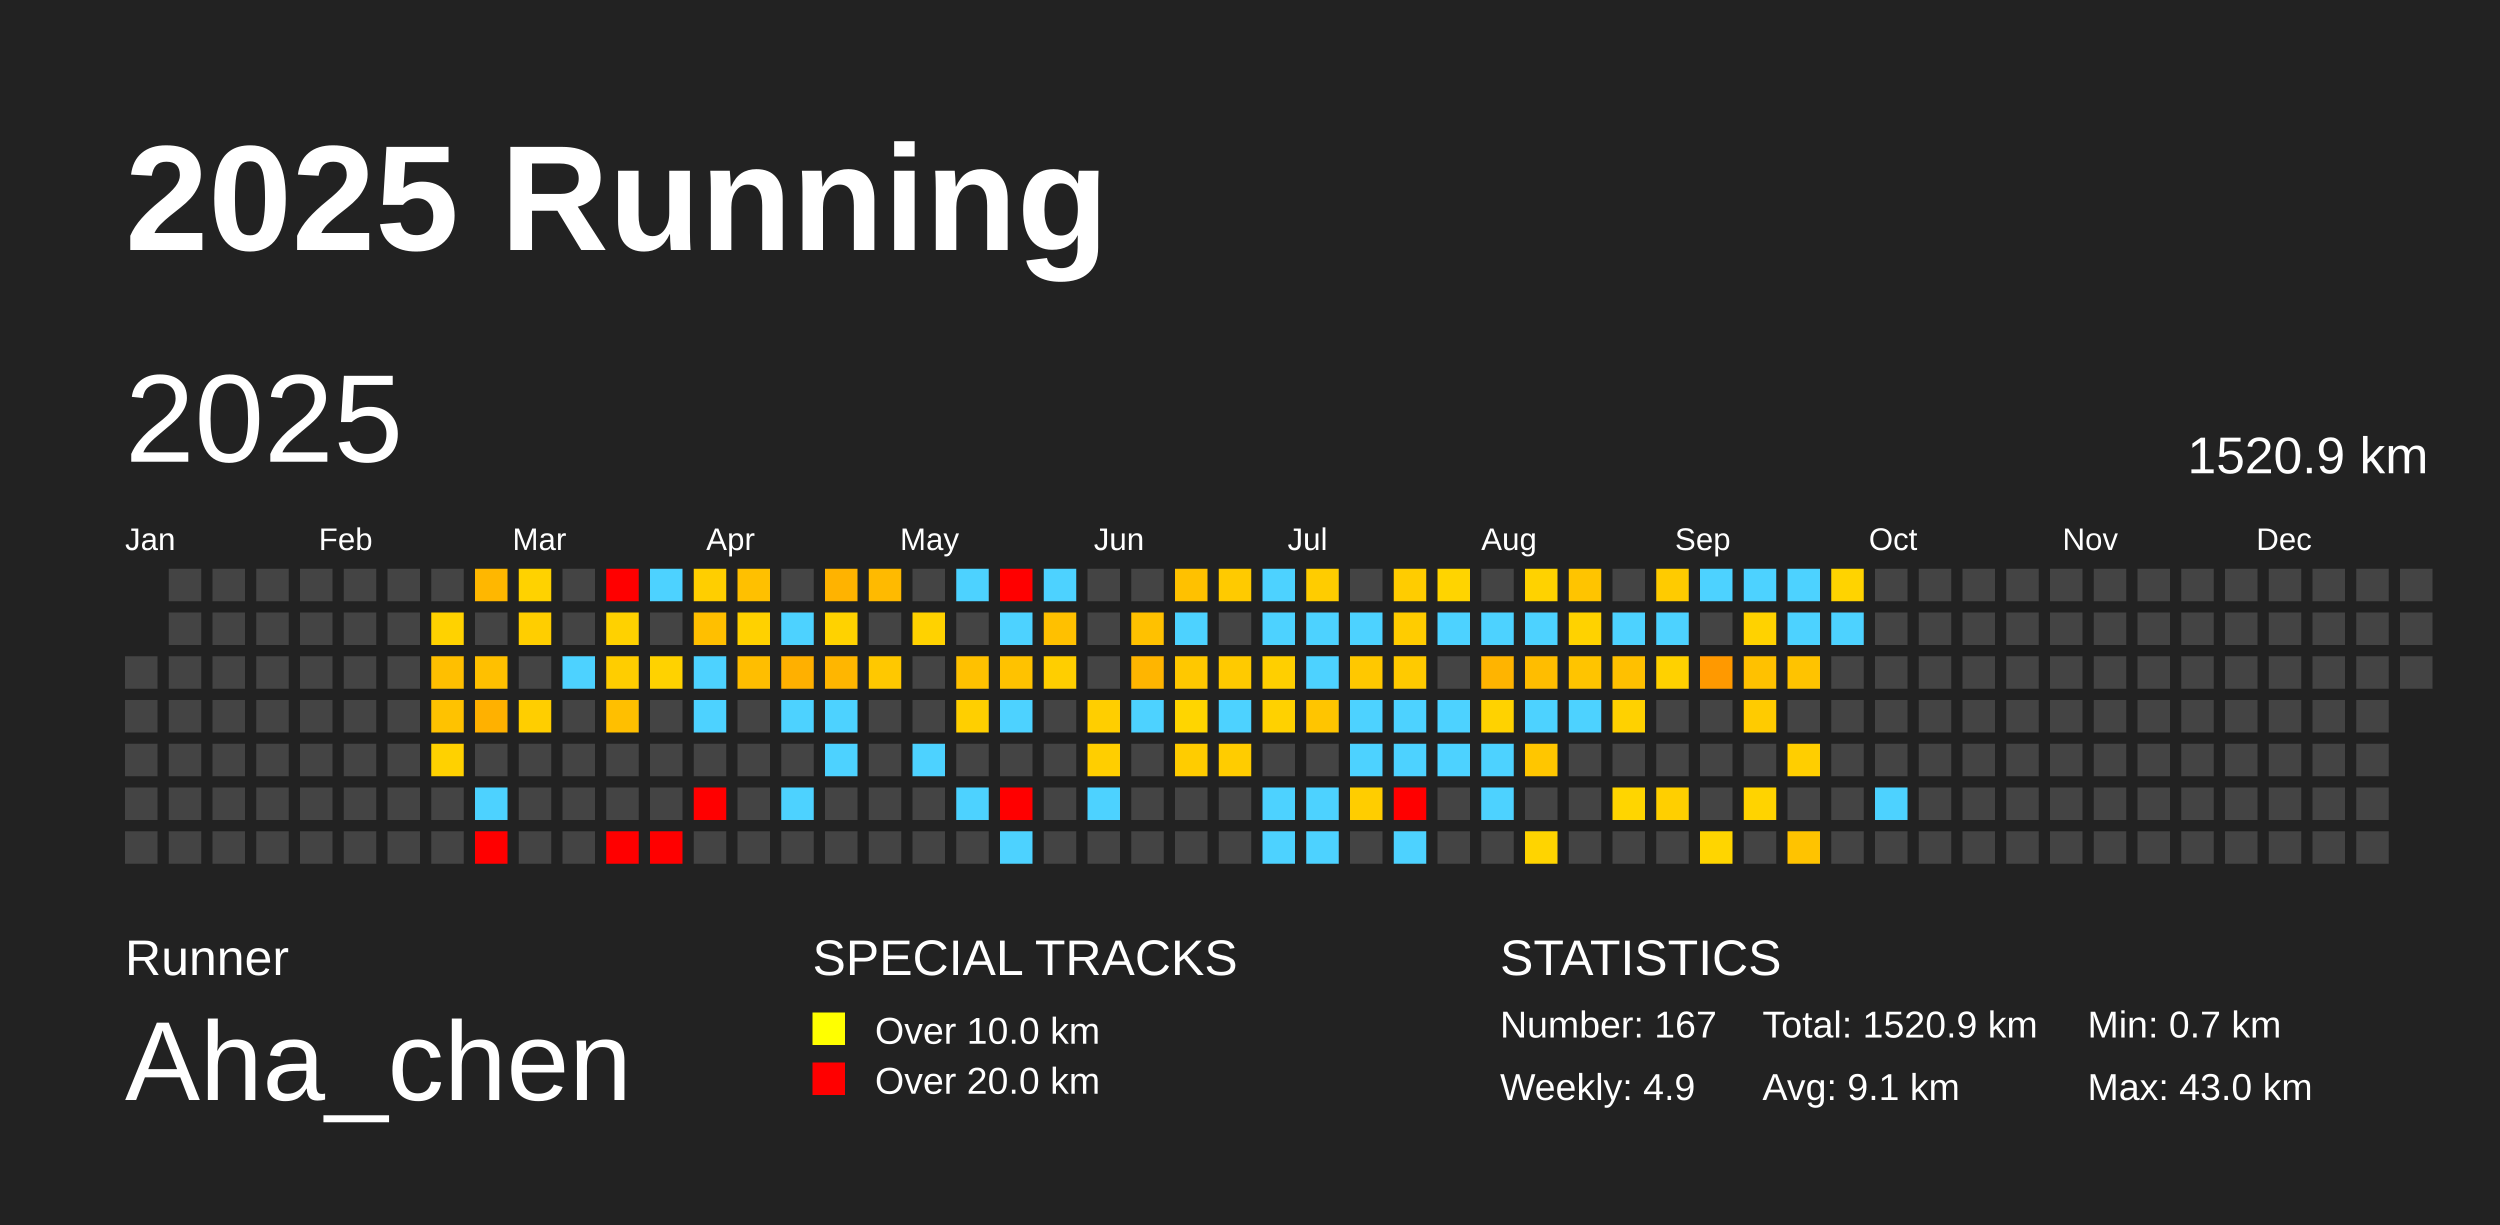
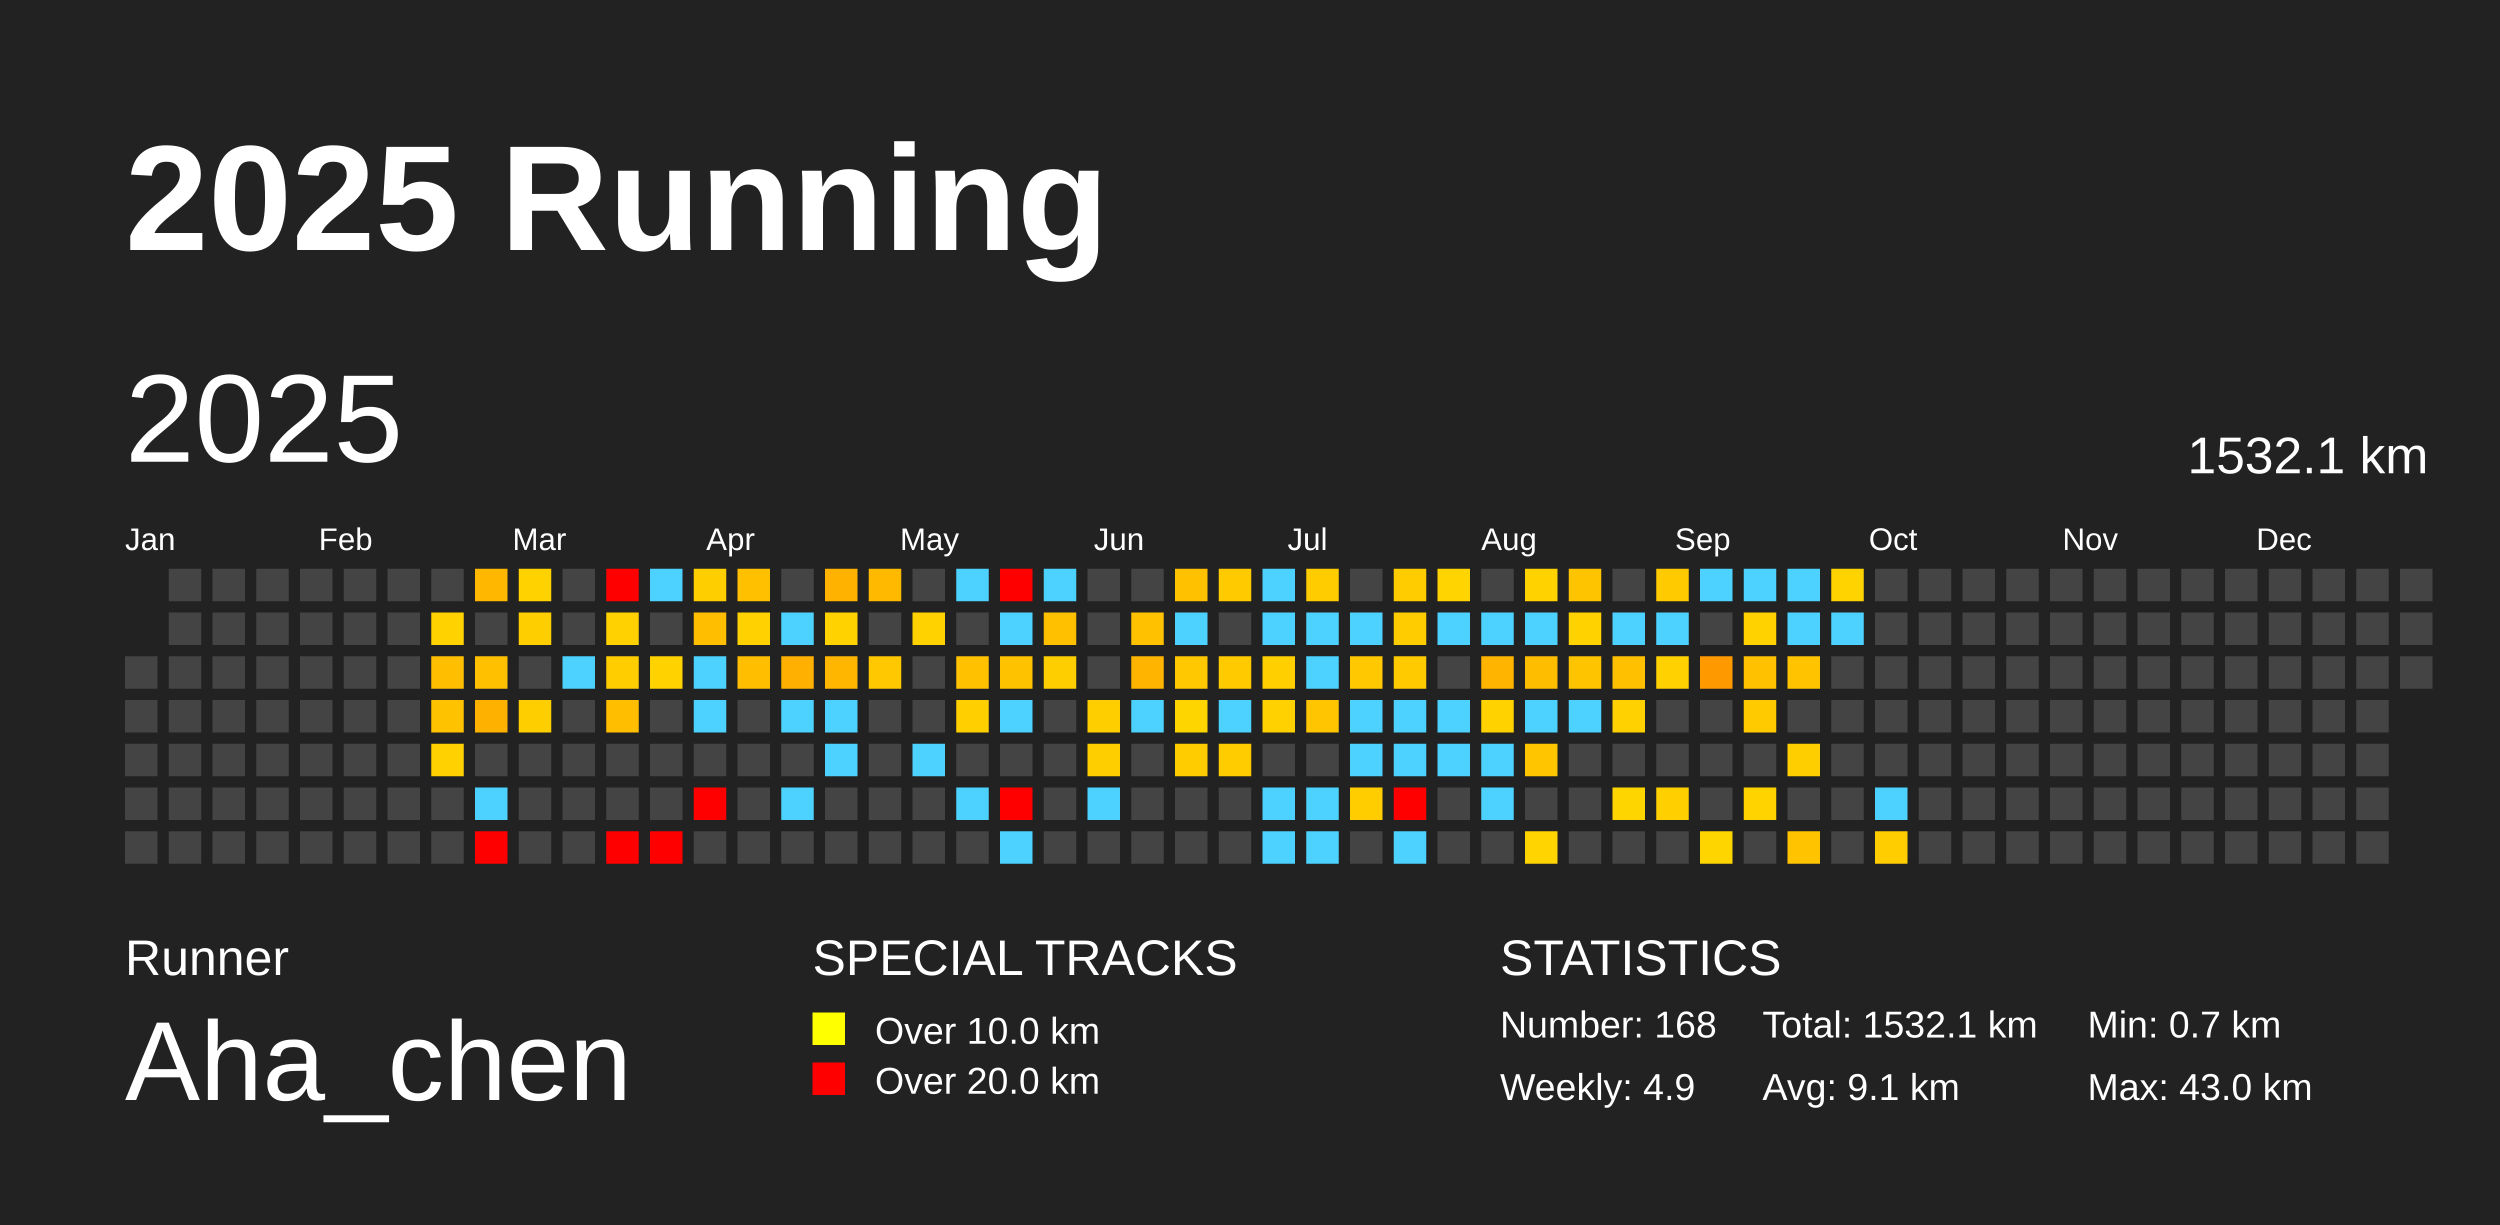
<svg xmlns="http://www.w3.org/2000/svg" baseProfile="full" height="98mm" version="1.1" viewBox="0,0,200,98" width="200mm">
  <defs />
  <rect fill="#222222" height="98" width="200" x="0" y="0" />
  <text fill="#FFFFFF" style="font-size:12px; font-family:Arial; font-weight:bold;" x="10" y="20">2025 Running</text>
  <text fill="#FFFFFF" style="font-size:4px; font-family:Arial" x="10" y="78">Runner</text>
  <text fill="#FFFFFF" style="font-size:9px; font-family:Arial" x="10" y="88">Aha_chen</text>
  <text fill="#FFFFFF" style="font-size:4px; font-family:Arial" x="65" y="78">SPECIAL TRACKS</text>
  <rect fill="yellow" height="2.6" width="2.6" x="65" y="81" />
  <text fill="#FFFFFF" style="font-size:3px; font-family:Arial" x="70" y="83.5">Over 10.0 km</text>
  <rect fill="red" height="2.6" width="2.6" x="65" y="85" />
  <text fill="#FFFFFF" style="font-size:3px; font-family:Arial" x="70" y="87.5">Over 20.0 km</text>
  <text fill="#FFFFFF" style="font-size:4px; font-family:Arial" x="120" y="78">STATISTICS</text>
-   <text fill="#FFFFFF" style="font-size:3px; font-family:Arial" x="120" y="83">Number: 167</text>
+   <text fill="#FFFFFF" style="font-size:3px; font-family:Arial" x="120" y="83">Number: 168</text>
  <text fill="#FFFFFF" style="font-size:3px; font-family:Arial" x="120" y="88">Weekly: 4.9</text>
-   <text fill="#FFFFFF" style="font-size:3px; font-family:Arial" x="141" y="83">Total: 1520.9 km</text>
+   <text fill="#FFFFFF" style="font-size:3px; font-family:Arial" x="141" y="83">Total: 1532.1 km</text>
  <text fill="#FFFFFF" style="font-size:3px; font-family:Arial" x="141" y="88">Avg: 9.1 km</text>
  <text fill="#FFFFFF" style="font-size:3px; font-family:Arial" x="167" y="83">Min: 0.7 km</text>
  <text fill="#FFFFFF" style="font-size:3px; font-family:Arial" x="167" y="88">Max: 43.0 km</text>
  <text dominant-baseline="hanging" fill="#FFFFFF" style="font-size:10.0px; font-family:Arial;" x="10" y="30">2025</text>
-   <text dominant-baseline="hanging" fill="#FFFFFF" style="font-size:4.125px; font-family:Arial;" x="175" y="35">1520.9 km</text>
+   <text dominant-baseline="hanging" fill="#FFFFFF" style="font-size:4.125px; font-family:Arial;" x="175" y="35">1532.1 km</text>
  <text fill="#FFFFFF" style="font-size:2.5px; font-family:Arial" x="10.0" y="44">Jan</text>
  <text fill="#FFFFFF" style="font-size:2.5px; font-family:Arial" x="25.5" y="44">Feb</text>
  <text fill="#FFFFFF" style="font-size:2.5px; font-family:Arial" x="41.0" y="44">Mar</text>
  <text fill="#FFFFFF" style="font-size:2.5px; font-family:Arial" x="56.5" y="44">Apr</text>
  <text fill="#FFFFFF" style="font-size:2.5px; font-family:Arial" x="72.0" y="44">May</text>
  <text fill="#FFFFFF" style="font-size:2.5px; font-family:Arial" x="87.5" y="44">Jun</text>
  <text fill="#FFFFFF" style="font-size:2.5px; font-family:Arial" x="103.0" y="44">Jul</text>
  <text fill="#FFFFFF" style="font-size:2.5px; font-family:Arial" x="118.5" y="44">Aug</text>
  <text fill="#FFFFFF" style="font-size:2.5px; font-family:Arial" x="134.0" y="44">Sep</text>
  <text fill="#FFFFFF" style="font-size:2.5px; font-family:Arial" x="149.5" y="44">Oct</text>
  <text fill="#FFFFFF" style="font-size:2.5px; font-family:Arial" x="165.0" y="44">Nov</text>
  <text fill="#FFFFFF" style="font-size:2.5px; font-family:Arial" x="180.5" y="44">Dec</text>
  <rect fill="#444444" height="2.6" width="2.6" x="10.0" y="52.5" />
  <rect fill="#444444" height="2.6" width="2.6" x="10.0" y="56.0" />
  <rect fill="#444444" height="2.6" width="2.6" x="10.0" y="59.5" />
  <rect fill="#444444" height="2.6" width="2.6" x="10.0" y="63.0" />
  <rect fill="#444444" height="2.6" width="2.6" x="10.0" y="66.5" />
  <rect fill="#444444" height="2.6" width="2.6" x="13.5" y="45.5" />
  <rect fill="#444444" height="2.6" width="2.6" x="13.5" y="49.0" />
  <rect fill="#444444" height="2.6" width="2.6" x="13.5" y="52.5" />
  <rect fill="#444444" height="2.6" width="2.6" x="13.5" y="56.0" />
  <rect fill="#444444" height="2.6" width="2.6" x="13.5" y="59.5" />
  <rect fill="#444444" height="2.6" width="2.6" x="13.5" y="63.0" />
  <rect fill="#444444" height="2.6" width="2.6" x="13.5" y="66.5" />
  <rect fill="#444444" height="2.6" width="2.6" x="17.0" y="45.5" />
  <rect fill="#444444" height="2.6" width="2.6" x="17.0" y="49.0" />
  <rect fill="#444444" height="2.6" width="2.6" x="17.0" y="52.5" />
  <rect fill="#444444" height="2.6" width="2.6" x="17.0" y="56.0" />
  <rect fill="#444444" height="2.6" width="2.6" x="17.0" y="59.5" />
  <rect fill="#444444" height="2.6" width="2.6" x="17.0" y="63.0" />
  <rect fill="#444444" height="2.6" width="2.6" x="17.0" y="66.5" />
  <rect fill="#444444" height="2.6" width="2.6" x="20.5" y="45.5" />
  <rect fill="#444444" height="2.6" width="2.6" x="20.5" y="49.0" />
  <rect fill="#444444" height="2.6" width="2.6" x="20.5" y="52.5" />
  <rect fill="#444444" height="2.6" width="2.6" x="20.5" y="56.0" />
  <rect fill="#444444" height="2.6" width="2.6" x="20.5" y="59.5" />
  <rect fill="#444444" height="2.6" width="2.6" x="20.5" y="63.0" />
  <rect fill="#444444" height="2.6" width="2.6" x="20.5" y="66.5" />
  <rect fill="#444444" height="2.6" width="2.6" x="24.0" y="45.5" />
  <rect fill="#444444" height="2.6" width="2.6" x="24.0" y="49.0" />
  <rect fill="#444444" height="2.6" width="2.6" x="24.0" y="52.5" />
  <rect fill="#444444" height="2.6" width="2.6" x="24.0" y="56.0" />
  <rect fill="#444444" height="2.6" width="2.6" x="24.0" y="59.5" />
  <rect fill="#444444" height="2.6" width="2.6" x="24.0" y="63.0" />
  <rect fill="#444444" height="2.6" width="2.6" x="24.0" y="66.5" />
  <rect fill="#444444" height="2.6" width="2.6" x="27.5" y="45.5" />
  <rect fill="#444444" height="2.6" width="2.6" x="27.5" y="49.0" />
  <rect fill="#444444" height="2.6" width="2.6" x="27.5" y="52.5" />
  <rect fill="#444444" height="2.6" width="2.6" x="27.5" y="56.0" />
  <rect fill="#444444" height="2.6" width="2.6" x="27.5" y="59.5" />
  <rect fill="#444444" height="2.6" width="2.6" x="27.5" y="63.0" />
  <rect fill="#444444" height="2.6" width="2.6" x="27.5" y="66.5" />
  <rect fill="#444444" height="2.6" width="2.6" x="31.0" y="45.5" />
  <rect fill="#444444" height="2.6" width="2.6" x="31.0" y="49.0" />
  <rect fill="#444444" height="2.6" width="2.6" x="31.0" y="52.5" />
  <rect fill="#444444" height="2.6" width="2.6" x="31.0" y="56.0" />
  <rect fill="#444444" height="2.6" width="2.6" x="31.0" y="59.5" />
  <rect fill="#444444" height="2.6" width="2.6" x="31.0" y="63.0" />
  <rect fill="#444444" height="2.6" width="2.6" x="31.0" y="66.5" />
  <rect fill="#444444" height="2.6" width="2.6" x="34.5" y="45.5" />
  <rect fill="#ffd200" height="2.6" width="2.6" x="34.5" y="49.0" />
  <rect fill="#ffbf00" height="2.6" width="2.6" x="34.5" y="52.5" />
  <rect fill="#ffc200" height="2.6" width="2.6" x="34.5" y="56.0" />
  <rect fill="#ffd100" height="2.6" width="2.6" x="34.5" y="59.5" />
  <rect fill="#444444" height="2.6" width="2.6" x="34.5" y="63.0" />
  <rect fill="#444444" height="2.6" width="2.6" x="34.5" y="66.5" />
  <rect fill="#ffb700" height="2.6" width="2.6" x="38.0" y="45.5" />
  <rect fill="#444444" height="2.6" width="2.6" x="38.0" y="49.0" />
  <rect fill="#ffc000" height="2.6" width="2.6" x="38.0" y="52.5" />
  <rect fill="#ffb100" height="2.6" width="2.6" x="38.0" y="56.0" />
  <rect fill="#444444" height="2.6" width="2.6" x="38.0" y="59.5" />
  <rect fill="#4dd2ff" height="2.6" width="2.6" x="38.0" y="63.0" />
  <rect fill="red" height="2.6" width="2.6" x="38.0" y="66.5" />
  <rect fill="#ffd200" height="2.6" width="2.6" x="41.5" y="45.5" />
  <rect fill="#ffce00" height="2.6" width="2.6" x="41.5" y="49.0" />
  <rect fill="#444444" height="2.6" width="2.6" x="41.5" y="52.5" />
  <rect fill="#ffce00" height="2.6" width="2.6" x="41.5" y="56.0" />
  <rect fill="#444444" height="2.6" width="2.6" x="41.5" y="59.5" />
  <rect fill="#444444" height="2.6" width="2.6" x="41.5" y="63.0" />
  <rect fill="#444444" height="2.6" width="2.6" x="41.5" y="66.5" />
  <rect fill="#444444" height="2.6" width="2.6" x="45.0" y="45.5" />
  <rect fill="#444444" height="2.6" width="2.6" x="45.0" y="49.0" />
  <rect fill="#4dd2ff" height="2.6" width="2.6" x="45.0" y="52.5" />
  <rect fill="#444444" height="2.6" width="2.6" x="45.0" y="56.0" />
  <rect fill="#444444" height="2.6" width="2.6" x="45.0" y="59.5" />
  <rect fill="#444444" height="2.6" width="2.6" x="45.0" y="63.0" />
  <rect fill="#444444" height="2.6" width="2.6" x="45.0" y="66.5" />
  <rect fill="red" height="2.6" width="2.6" x="48.5" y="45.5" />
  <rect fill="#ffd100" height="2.6" width="2.6" x="48.5" y="49.0" />
  <rect fill="#ffcd00" height="2.6" width="2.6" x="48.5" y="52.5" />
  <rect fill="#ffbf00" height="2.6" width="2.6" x="48.5" y="56.0" />
  <rect fill="#444444" height="2.6" width="2.6" x="48.5" y="59.5" />
  <rect fill="#444444" height="2.6" width="2.6" x="48.5" y="63.0" />
  <rect fill="red" height="2.6" width="2.6" x="48.5" y="66.5" />
  <rect fill="#4dd2ff" height="2.6" width="2.6" x="52.0" y="45.5" />
  <rect fill="#444444" height="2.6" width="2.6" x="52.0" y="49.0" />
  <rect fill="#ffd200" height="2.6" width="2.6" x="52.0" y="52.5" />
  <rect fill="#444444" height="2.6" width="2.6" x="52.0" y="56.0" />
  <rect fill="#444444" height="2.6" width="2.6" x="52.0" y="59.5" />
  <rect fill="#444444" height="2.6" width="2.6" x="52.0" y="63.0" />
  <rect fill="red" height="2.6" width="2.6" x="52.0" y="66.5" />
  <rect fill="#ffce00" height="2.6" width="2.6" x="55.5" y="45.5" />
  <rect fill="#ffbf00" height="2.6" width="2.6" x="55.5" y="49.0" />
  <rect fill="#4dd2ff" height="2.6" width="2.6" x="55.5" y="52.5" />
  <rect fill="#4dd2ff" height="2.6" width="2.6" x="55.5" y="56.0" />
  <rect fill="#444444" height="2.6" width="2.6" x="55.5" y="59.5" />
  <rect fill="red" height="2.6" width="2.6" x="55.5" y="63.0" />
  <rect fill="#444444" height="2.6" width="2.6" x="55.5" y="66.5" />
  <rect fill="#ffc000" height="2.6" width="2.6" x="59.0" y="45.5" />
  <rect fill="#ffd100" height="2.6" width="2.6" x="59.0" y="49.0" />
  <rect fill="#ffbe00" height="2.6" width="2.6" x="59.0" y="52.5" />
  <rect fill="#444444" height="2.6" width="2.6" x="59.0" y="56.0" />
  <rect fill="#444444" height="2.6" width="2.6" x="59.0" y="59.5" />
  <rect fill="#444444" height="2.6" width="2.6" x="59.0" y="63.0" />
  <rect fill="#444444" height="2.6" width="2.6" x="59.0" y="66.5" />
  <rect fill="#444444" height="2.6" width="2.6" x="62.5" y="45.5" />
  <rect fill="#4dd2ff" height="2.6" width="2.6" x="62.5" y="49.0" />
  <rect fill="#ffb000" height="2.6" width="2.6" x="62.5" y="52.5" />
  <rect fill="#4dd2ff" height="2.6" width="2.6" x="62.5" y="56.0" />
  <rect fill="#444444" height="2.6" width="2.6" x="62.5" y="59.5" />
  <rect fill="#4dd2ff" height="2.6" width="2.6" x="62.5" y="63.0" />
  <rect fill="#444444" height="2.6" width="2.6" x="62.5" y="66.5" />
  <rect fill="#ffb300" height="2.6" width="2.6" x="66.0" y="45.5" />
  <rect fill="#ffd200" height="2.6" width="2.6" x="66.0" y="49.0" />
  <rect fill="#ffb600" height="2.6" width="2.6" x="66.0" y="52.5" />
  <rect fill="#4dd2ff" height="2.6" width="2.6" x="66.0" y="56.0" />
  <rect fill="#4dd2ff" height="2.6" width="2.6" x="66.0" y="59.5" />
  <rect fill="#444444" height="2.6" width="2.6" x="66.0" y="63.0" />
  <rect fill="#444444" height="2.6" width="2.6" x="66.0" y="66.5" />
  <rect fill="#ffba00" height="2.6" width="2.6" x="69.5" y="45.5" />
  <rect fill="#444444" height="2.6" width="2.6" x="69.5" y="49.0" />
  <rect fill="#ffc800" height="2.6" width="2.6" x="69.5" y="52.5" />
  <rect fill="#444444" height="2.6" width="2.6" x="69.5" y="56.0" />
  <rect fill="#444444" height="2.6" width="2.6" x="69.5" y="59.5" />
  <rect fill="#444444" height="2.6" width="2.6" x="69.5" y="63.0" />
  <rect fill="#444444" height="2.6" width="2.6" x="69.5" y="66.5" />
  <rect fill="#444444" height="2.6" width="2.6" x="73.0" y="45.5" />
  <rect fill="#ffd200" height="2.6" width="2.6" x="73.0" y="49.0" />
  <rect fill="#444444" height="2.6" width="2.6" x="73.0" y="52.5" />
  <rect fill="#444444" height="2.6" width="2.6" x="73.0" y="56.0" />
  <rect fill="#4dd2ff" height="2.6" width="2.6" x="73.0" y="59.5" />
  <rect fill="#444444" height="2.6" width="2.6" x="73.0" y="63.0" />
  <rect fill="#444444" height="2.6" width="2.6" x="73.0" y="66.5" />
  <rect fill="#4dd2ff" height="2.6" width="2.6" x="76.5" y="45.5" />
  <rect fill="#444444" height="2.6" width="2.6" x="76.5" y="49.0" />
  <rect fill="#ffc100" height="2.6" width="2.6" x="76.5" y="52.5" />
  <rect fill="#ffcf00" height="2.6" width="2.6" x="76.5" y="56.0" />
  <rect fill="#444444" height="2.6" width="2.6" x="76.5" y="59.5" />
  <rect fill="#4dd2ff" height="2.6" width="2.6" x="76.5" y="63.0" />
  <rect fill="#444444" height="2.6" width="2.6" x="76.5" y="66.5" />
  <rect fill="red" height="2.6" width="2.6" x="80.0" y="45.5" />
  <rect fill="#4dd2ff" height="2.6" width="2.6" x="80.0" y="49.0" />
  <rect fill="#ffc200" height="2.6" width="2.6" x="80.0" y="52.5" />
  <rect fill="#4dd2ff" height="2.6" width="2.6" x="80.0" y="56.0" />
  <rect fill="#444444" height="2.6" width="2.6" x="80.0" y="59.5" />
  <rect fill="red" height="2.6" width="2.6" x="80.0" y="63.0" />
  <rect fill="#4dd2ff" height="2.6" width="2.6" x="80.0" y="66.5" />
  <rect fill="#4dd2ff" height="2.6" width="2.6" x="83.5" y="45.5" />
  <rect fill="#ffc000" height="2.6" width="2.6" x="83.5" y="49.0" />
  <rect fill="#ffce00" height="2.6" width="2.6" x="83.5" y="52.5" />
  <rect fill="#444444" height="2.6" width="2.6" x="83.5" y="56.0" />
  <rect fill="#444444" height="2.6" width="2.6" x="83.5" y="59.5" />
  <rect fill="#444444" height="2.6" width="2.6" x="83.5" y="63.0" />
  <rect fill="#444444" height="2.6" width="2.6" x="83.5" y="66.5" />
  <rect fill="#444444" height="2.6" width="2.6" x="87.0" y="45.5" />
  <rect fill="#444444" height="2.6" width="2.6" x="87.0" y="49.0" />
  <rect fill="#444444" height="2.6" width="2.6" x="87.0" y="52.5" />
  <rect fill="#ffce00" height="2.6" width="2.6" x="87.0" y="56.0" />
  <rect fill="#ffce00" height="2.6" width="2.6" x="87.0" y="59.5" />
  <rect fill="#4dd2ff" height="2.6" width="2.6" x="87.0" y="63.0" />
  <rect fill="#444444" height="2.6" width="2.6" x="87.0" y="66.5" />
  <rect fill="#444444" height="2.6" width="2.6" x="90.5" y="45.5" />
  <rect fill="#ffc100" height="2.6" width="2.6" x="90.5" y="49.0" />
  <rect fill="#ffb500" height="2.6" width="2.6" x="90.5" y="52.5" />
  <rect fill="#4dd2ff" height="2.6" width="2.6" x="90.5" y="56.0" />
  <rect fill="#444444" height="2.6" width="2.6" x="90.5" y="59.5" />
  <rect fill="#444444" height="2.6" width="2.6" x="90.5" y="63.0" />
  <rect fill="#444444" height="2.6" width="2.6" x="90.5" y="66.5" />
  <rect fill="#ffc100" height="2.6" width="2.6" x="94.0" y="45.5" />
  <rect fill="#4dd2ff" height="2.6" width="2.6" x="94.0" y="49.0" />
  <rect fill="#ffc800" height="2.6" width="2.6" x="94.0" y="52.5" />
  <rect fill="#ffd500" height="2.6" width="2.6" x="94.0" y="56.0" />
  <rect fill="#ffcc00" height="2.6" width="2.6" x="94.0" y="59.5" />
  <rect fill="#444444" height="2.6" width="2.6" x="94.0" y="63.0" />
  <rect fill="#444444" height="2.6" width="2.6" x="94.0" y="66.5" />
  <rect fill="#ffca00" height="2.6" width="2.6" x="97.5" y="45.5" />
  <rect fill="#444444" height="2.6" width="2.6" x="97.5" y="49.0" />
  <rect fill="#ffca00" height="2.6" width="2.6" x="97.5" y="52.5" />
  <rect fill="#4dd2ff" height="2.6" width="2.6" x="97.5" y="56.0" />
  <rect fill="#ffcc00" height="2.6" width="2.6" x="97.5" y="59.5" />
  <rect fill="#444444" height="2.6" width="2.6" x="97.5" y="63.0" />
  <rect fill="#444444" height="2.6" width="2.6" x="97.5" y="66.5" />
  <rect fill="#4dd2ff" height="2.6" width="2.6" x="101.0" y="45.5" />
  <rect fill="#4dd2ff" height="2.6" width="2.6" x="101.0" y="49.0" />
  <rect fill="#ffcf00" height="2.6" width="2.6" x="101.0" y="52.5" />
  <rect fill="#ffd100" height="2.6" width="2.6" x="101.0" y="56.0" />
  <rect fill="#444444" height="2.6" width="2.6" x="101.0" y="59.5" />
  <rect fill="#4dd2ff" height="2.6" width="2.6" x="101.0" y="63.0" />
  <rect fill="#4dd2ff" height="2.6" width="2.6" x="101.0" y="66.5" />
  <rect fill="#ffcc00" height="2.6" width="2.6" x="104.5" y="45.5" />
  <rect fill="#4dd2ff" height="2.6" width="2.6" x="104.5" y="49.0" />
  <rect fill="#4dd2ff" height="2.6" width="2.6" x="104.5" y="52.5" />
  <rect fill="#ffc500" height="2.6" width="2.6" x="104.5" y="56.0" />
  <rect fill="#444444" height="2.6" width="2.6" x="104.5" y="59.5" />
  <rect fill="#4dd2ff" height="2.6" width="2.6" x="104.5" y="63.0" />
  <rect fill="#4dd2ff" height="2.6" width="2.6" x="104.5" y="66.5" />
  <rect fill="#444444" height="2.6" width="2.6" x="108.0" y="45.5" />
  <rect fill="#4dd2ff" height="2.6" width="2.6" x="108.0" y="49.0" />
  <rect fill="#ffc800" height="2.6" width="2.6" x="108.0" y="52.5" />
  <rect fill="#4dd2ff" height="2.6" width="2.6" x="108.0" y="56.0" />
  <rect fill="#4dd2ff" height="2.6" width="2.6" x="108.0" y="59.5" />
  <rect fill="#ffcd00" height="2.6" width="2.6" x="108.0" y="63.0" />
  <rect fill="#444444" height="2.6" width="2.6" x="108.0" y="66.5" />
  <rect fill="#ffcc00" height="2.6" width="2.6" x="111.5" y="45.5" />
  <rect fill="#ffcc00" height="2.6" width="2.6" x="111.5" y="49.0" />
  <rect fill="#ffca00" height="2.6" width="2.6" x="111.5" y="52.5" />
  <rect fill="#4dd2ff" height="2.6" width="2.6" x="111.5" y="56.0" />
  <rect fill="#4dd2ff" height="2.6" width="2.6" x="111.5" y="59.5" />
  <rect fill="red" height="2.6" width="2.6" x="111.5" y="63.0" />
  <rect fill="#4dd2ff" height="2.6" width="2.6" x="111.5" y="66.5" />
  <rect fill="#ffd400" height="2.6" width="2.6" x="115.0" y="45.5" />
  <rect fill="#4dd2ff" height="2.6" width="2.6" x="115.0" y="49.0" />
  <rect fill="#444444" height="2.6" width="2.6" x="115.0" y="52.5" />
  <rect fill="#4dd2ff" height="2.6" width="2.6" x="115.0" y="56.0" />
  <rect fill="#4dd2ff" height="2.6" width="2.6" x="115.0" y="59.5" />
  <rect fill="#444444" height="2.6" width="2.6" x="115.0" y="63.0" />
  <rect fill="#444444" height="2.6" width="2.6" x="115.0" y="66.5" />
  <rect fill="#444444" height="2.6" width="2.6" x="118.5" y="45.5" />
  <rect fill="#4dd2ff" height="2.6" width="2.6" x="118.5" y="49.0" />
  <rect fill="#ffb400" height="2.6" width="2.6" x="118.5" y="52.5" />
  <rect fill="#ffd200" height="2.6" width="2.6" x="118.5" y="56.0" />
  <rect fill="#4dd2ff" height="2.6" width="2.6" x="118.5" y="59.5" />
  <rect fill="#4dd2ff" height="2.6" width="2.6" x="118.5" y="63.0" />
  <rect fill="#444444" height="2.6" width="2.6" x="118.5" y="66.5" />
  <rect fill="#ffd200" height="2.6" width="2.6" x="122.0" y="45.5" />
  <rect fill="#4dd2ff" height="2.6" width="2.6" x="122.0" y="49.0" />
  <rect fill="#ffbd00" height="2.6" width="2.6" x="122.0" y="52.5" />
  <rect fill="#4dd2ff" height="2.6" width="2.6" x="122.0" y="56.0" />
  <rect fill="#ffc600" height="2.6" width="2.6" x="122.0" y="59.5" />
  <rect fill="#444444" height="2.6" width="2.6" x="122.0" y="63.0" />
  <rect fill="#ffd400" height="2.6" width="2.6" x="122.0" y="66.5" />
  <rect fill="#ffc400" height="2.6" width="2.6" x="125.5" y="45.5" />
  <rect fill="#ffd200" height="2.6" width="2.6" x="125.5" y="49.0" />
  <rect fill="#ffc400" height="2.6" width="2.6" x="125.5" y="52.5" />
  <rect fill="#4dd2ff" height="2.6" width="2.6" x="125.5" y="56.0" />
  <rect fill="#444444" height="2.6" width="2.6" x="125.5" y="59.5" />
  <rect fill="#444444" height="2.6" width="2.6" x="125.5" y="63.0" />
  <rect fill="#444444" height="2.6" width="2.6" x="125.5" y="66.5" />
  <rect fill="#444444" height="2.6" width="2.6" x="129.0" y="45.5" />
  <rect fill="#4dd2ff" height="2.6" width="2.6" x="129.0" y="49.0" />
  <rect fill="#ffc000" height="2.6" width="2.6" x="129.0" y="52.5" />
  <rect fill="#ffd100" height="2.6" width="2.6" x="129.0" y="56.0" />
  <rect fill="#444444" height="2.6" width="2.6" x="129.0" y="59.5" />
  <rect fill="#ffd500" height="2.6" width="2.6" x="129.0" y="63.0" />
  <rect fill="#444444" height="2.6" width="2.6" x="129.0" y="66.5" />
  <rect fill="#ffcb00" height="2.6" width="2.6" x="132.5" y="45.5" />
  <rect fill="#4dd2ff" height="2.6" width="2.6" x="132.5" y="49.0" />
  <rect fill="#ffd100" height="2.6" width="2.6" x="132.5" y="52.5" />
  <rect fill="#444444" height="2.6" width="2.6" x="132.5" y="56.0" />
  <rect fill="#444444" height="2.6" width="2.6" x="132.5" y="59.5" />
  <rect fill="#ffcf00" height="2.6" width="2.6" x="132.5" y="63.0" />
  <rect fill="#444444" height="2.6" width="2.6" x="132.5" y="66.5" />
  <rect fill="#4dd2ff" height="2.6" width="2.6" x="136.0" y="45.5" />
  <rect fill="#444444" height="2.6" width="2.6" x="136.0" y="49.0" />
  <rect fill="#ff9900" height="2.6" width="2.6" x="136.0" y="52.5" />
  <rect fill="#444444" height="2.6" width="2.6" x="136.0" y="56.0" />
  <rect fill="#444444" height="2.6" width="2.6" x="136.0" y="59.5" />
  <rect fill="#444444" height="2.6" width="2.6" x="136.0" y="63.0" />
  <rect fill="#ffd500" height="2.6" width="2.6" x="136.0" y="66.5" />
  <rect fill="#4dd2ff" height="2.6" width="2.6" x="139.5" y="45.5" />
  <rect fill="#ffd200" height="2.6" width="2.6" x="139.5" y="49.0" />
  <rect fill="#ffc100" height="2.6" width="2.6" x="139.5" y="52.5" />
  <rect fill="#ffcb00" height="2.6" width="2.6" x="139.5" y="56.0" />
  <rect fill="#444444" height="2.6" width="2.6" x="139.5" y="59.5" />
  <rect fill="#ffd300" height="2.6" width="2.6" x="139.5" y="63.0" />
  <rect fill="#444444" height="2.6" width="2.6" x="139.5" y="66.5" />
  <rect fill="#4dd2ff" height="2.6" width="2.6" x="143.0" y="45.5" />
  <rect fill="#4dd2ff" height="2.6" width="2.6" x="143.0" y="49.0" />
  <rect fill="#ffc300" height="2.6" width="2.6" x="143.0" y="52.5" />
  <rect fill="#444444" height="2.6" width="2.6" x="143.0" y="56.0" />
  <rect fill="#ffce00" height="2.6" width="2.6" x="143.0" y="59.5" />
  <rect fill="#444444" height="2.6" width="2.6" x="143.0" y="63.0" />
  <rect fill="#ffc300" height="2.6" width="2.6" x="143.0" y="66.5" />
  <rect fill="#ffd300" height="2.6" width="2.6" x="146.5" y="45.5" />
  <rect fill="#4dd2ff" height="2.6" width="2.6" x="146.5" y="49.0" />
  <rect fill="#444444" height="2.6" width="2.6" x="146.5" y="52.5" />
  <rect fill="#444444" height="2.6" width="2.6" x="146.5" y="56.0" />
  <rect fill="#444444" height="2.6" width="2.6" x="146.5" y="59.5" />
  <rect fill="#444444" height="2.6" width="2.6" x="146.5" y="63.0" />
  <rect fill="#444444" height="2.6" width="2.6" x="146.5" y="66.5" />
  <rect fill="#444444" height="2.6" width="2.6" x="150.0" y="45.5" />
  <rect fill="#444444" height="2.6" width="2.6" x="150.0" y="49.0" />
  <rect fill="#444444" height="2.6" width="2.6" x="150.0" y="52.5" />
  <rect fill="#444444" height="2.6" width="2.6" x="150.0" y="56.0" />
  <rect fill="#444444" height="2.6" width="2.6" x="150.0" y="59.5" />
  <rect fill="#4dd2ff" height="2.6" width="2.6" x="150.0" y="63.0" />
-   <rect fill="#444444" height="2.6" width="2.6" x="150.0" y="66.5" />
+   <rect fill="#ffcd00" height="2.6" width="2.6" x="150.0" y="66.5" />
  <rect fill="#444444" height="2.6" width="2.6" x="153.5" y="45.5" />
  <rect fill="#444444" height="2.6" width="2.6" x="153.5" y="49.0" />
  <rect fill="#444444" height="2.6" width="2.6" x="153.5" y="52.5" />
  <rect fill="#444444" height="2.6" width="2.6" x="153.5" y="56.0" />
  <rect fill="#444444" height="2.6" width="2.6" x="153.5" y="59.5" />
  <rect fill="#444444" height="2.6" width="2.6" x="153.5" y="63.0" />
  <rect fill="#444444" height="2.6" width="2.6" x="153.5" y="66.5" />
  <rect fill="#444444" height="2.6" width="2.6" x="157.0" y="45.5" />
  <rect fill="#444444" height="2.6" width="2.6" x="157.0" y="49.0" />
  <rect fill="#444444" height="2.6" width="2.6" x="157.0" y="52.5" />
  <rect fill="#444444" height="2.6" width="2.6" x="157.0" y="56.0" />
  <rect fill="#444444" height="2.6" width="2.6" x="157.0" y="59.5" />
  <rect fill="#444444" height="2.6" width="2.6" x="157.0" y="63.0" />
  <rect fill="#444444" height="2.6" width="2.6" x="157.0" y="66.5" />
  <rect fill="#444444" height="2.6" width="2.6" x="160.5" y="45.5" />
  <rect fill="#444444" height="2.6" width="2.6" x="160.5" y="49.0" />
  <rect fill="#444444" height="2.6" width="2.6" x="160.5" y="52.5" />
  <rect fill="#444444" height="2.6" width="2.6" x="160.5" y="56.0" />
  <rect fill="#444444" height="2.6" width="2.6" x="160.5" y="59.5" />
  <rect fill="#444444" height="2.6" width="2.6" x="160.5" y="63.0" />
  <rect fill="#444444" height="2.6" width="2.6" x="160.5" y="66.5" />
  <rect fill="#444444" height="2.6" width="2.6" x="164.0" y="45.5" />
  <rect fill="#444444" height="2.6" width="2.6" x="164.0" y="49.0" />
  <rect fill="#444444" height="2.6" width="2.6" x="164.0" y="52.5" />
  <rect fill="#444444" height="2.6" width="2.6" x="164.0" y="56.0" />
  <rect fill="#444444" height="2.6" width="2.6" x="164.0" y="59.5" />
  <rect fill="#444444" height="2.6" width="2.6" x="164.0" y="63.0" />
  <rect fill="#444444" height="2.6" width="2.6" x="164.0" y="66.5" />
  <rect fill="#444444" height="2.6" width="2.6" x="167.5" y="45.5" />
  <rect fill="#444444" height="2.6" width="2.6" x="167.5" y="49.0" />
  <rect fill="#444444" height="2.6" width="2.6" x="167.5" y="52.5" />
  <rect fill="#444444" height="2.6" width="2.6" x="167.5" y="56.0" />
  <rect fill="#444444" height="2.6" width="2.6" x="167.5" y="59.5" />
  <rect fill="#444444" height="2.6" width="2.6" x="167.5" y="63.0" />
  <rect fill="#444444" height="2.6" width="2.6" x="167.5" y="66.5" />
  <rect fill="#444444" height="2.6" width="2.6" x="171.0" y="45.5" />
  <rect fill="#444444" height="2.6" width="2.6" x="171.0" y="49.0" />
  <rect fill="#444444" height="2.6" width="2.6" x="171.0" y="52.5" />
  <rect fill="#444444" height="2.6" width="2.6" x="171.0" y="56.0" />
  <rect fill="#444444" height="2.6" width="2.6" x="171.0" y="59.5" />
  <rect fill="#444444" height="2.6" width="2.6" x="171.0" y="63.0" />
  <rect fill="#444444" height="2.6" width="2.6" x="171.0" y="66.5" />
  <rect fill="#444444" height="2.6" width="2.6" x="174.5" y="45.5" />
  <rect fill="#444444" height="2.6" width="2.6" x="174.5" y="49.0" />
  <rect fill="#444444" height="2.6" width="2.6" x="174.5" y="52.5" />
  <rect fill="#444444" height="2.6" width="2.6" x="174.5" y="56.0" />
  <rect fill="#444444" height="2.6" width="2.6" x="174.5" y="59.5" />
  <rect fill="#444444" height="2.6" width="2.6" x="174.5" y="63.0" />
  <rect fill="#444444" height="2.6" width="2.6" x="174.5" y="66.5" />
  <rect fill="#444444" height="2.6" width="2.6" x="178.0" y="45.5" />
  <rect fill="#444444" height="2.6" width="2.6" x="178.0" y="49.0" />
  <rect fill="#444444" height="2.6" width="2.6" x="178.0" y="52.5" />
  <rect fill="#444444" height="2.6" width="2.6" x="178.0" y="56.0" />
  <rect fill="#444444" height="2.6" width="2.6" x="178.0" y="59.5" />
  <rect fill="#444444" height="2.6" width="2.6" x="178.0" y="63.0" />
  <rect fill="#444444" height="2.6" width="2.6" x="178.0" y="66.5" />
  <rect fill="#444444" height="2.6" width="2.6" x="181.5" y="45.5" />
  <rect fill="#444444" height="2.6" width="2.6" x="181.5" y="49.0" />
  <rect fill="#444444" height="2.6" width="2.6" x="181.5" y="52.5" />
  <rect fill="#444444" height="2.6" width="2.6" x="181.5" y="56.0" />
  <rect fill="#444444" height="2.6" width="2.6" x="181.5" y="59.5" />
  <rect fill="#444444" height="2.6" width="2.6" x="181.5" y="63.0" />
  <rect fill="#444444" height="2.6" width="2.6" x="181.5" y="66.5" />
  <rect fill="#444444" height="2.6" width="2.6" x="185.0" y="45.5" />
  <rect fill="#444444" height="2.6" width="2.6" x="185.0" y="49.0" />
  <rect fill="#444444" height="2.6" width="2.6" x="185.0" y="52.5" />
  <rect fill="#444444" height="2.6" width="2.6" x="185.0" y="56.0" />
  <rect fill="#444444" height="2.6" width="2.6" x="185.0" y="59.5" />
  <rect fill="#444444" height="2.6" width="2.6" x="185.0" y="63.0" />
  <rect fill="#444444" height="2.6" width="2.6" x="185.0" y="66.5" />
  <rect fill="#444444" height="2.6" width="2.6" x="188.5" y="45.5" />
  <rect fill="#444444" height="2.6" width="2.6" x="188.5" y="49.0" />
  <rect fill="#444444" height="2.6" width="2.6" x="188.5" y="52.5" />
  <rect fill="#444444" height="2.6" width="2.6" x="188.5" y="56.0" />
  <rect fill="#444444" height="2.6" width="2.6" x="188.5" y="59.5" />
  <rect fill="#444444" height="2.6" width="2.6" x="188.5" y="63.0" />
  <rect fill="#444444" height="2.6" width="2.6" x="188.5" y="66.5" />
  <rect fill="#444444" height="2.6" width="2.6" x="192.0" y="45.5" />
  <rect fill="#444444" height="2.6" width="2.6" x="192.0" y="49.0" />
  <rect fill="#444444" height="2.6" width="2.6" x="192.0" y="52.5" />
</svg>
